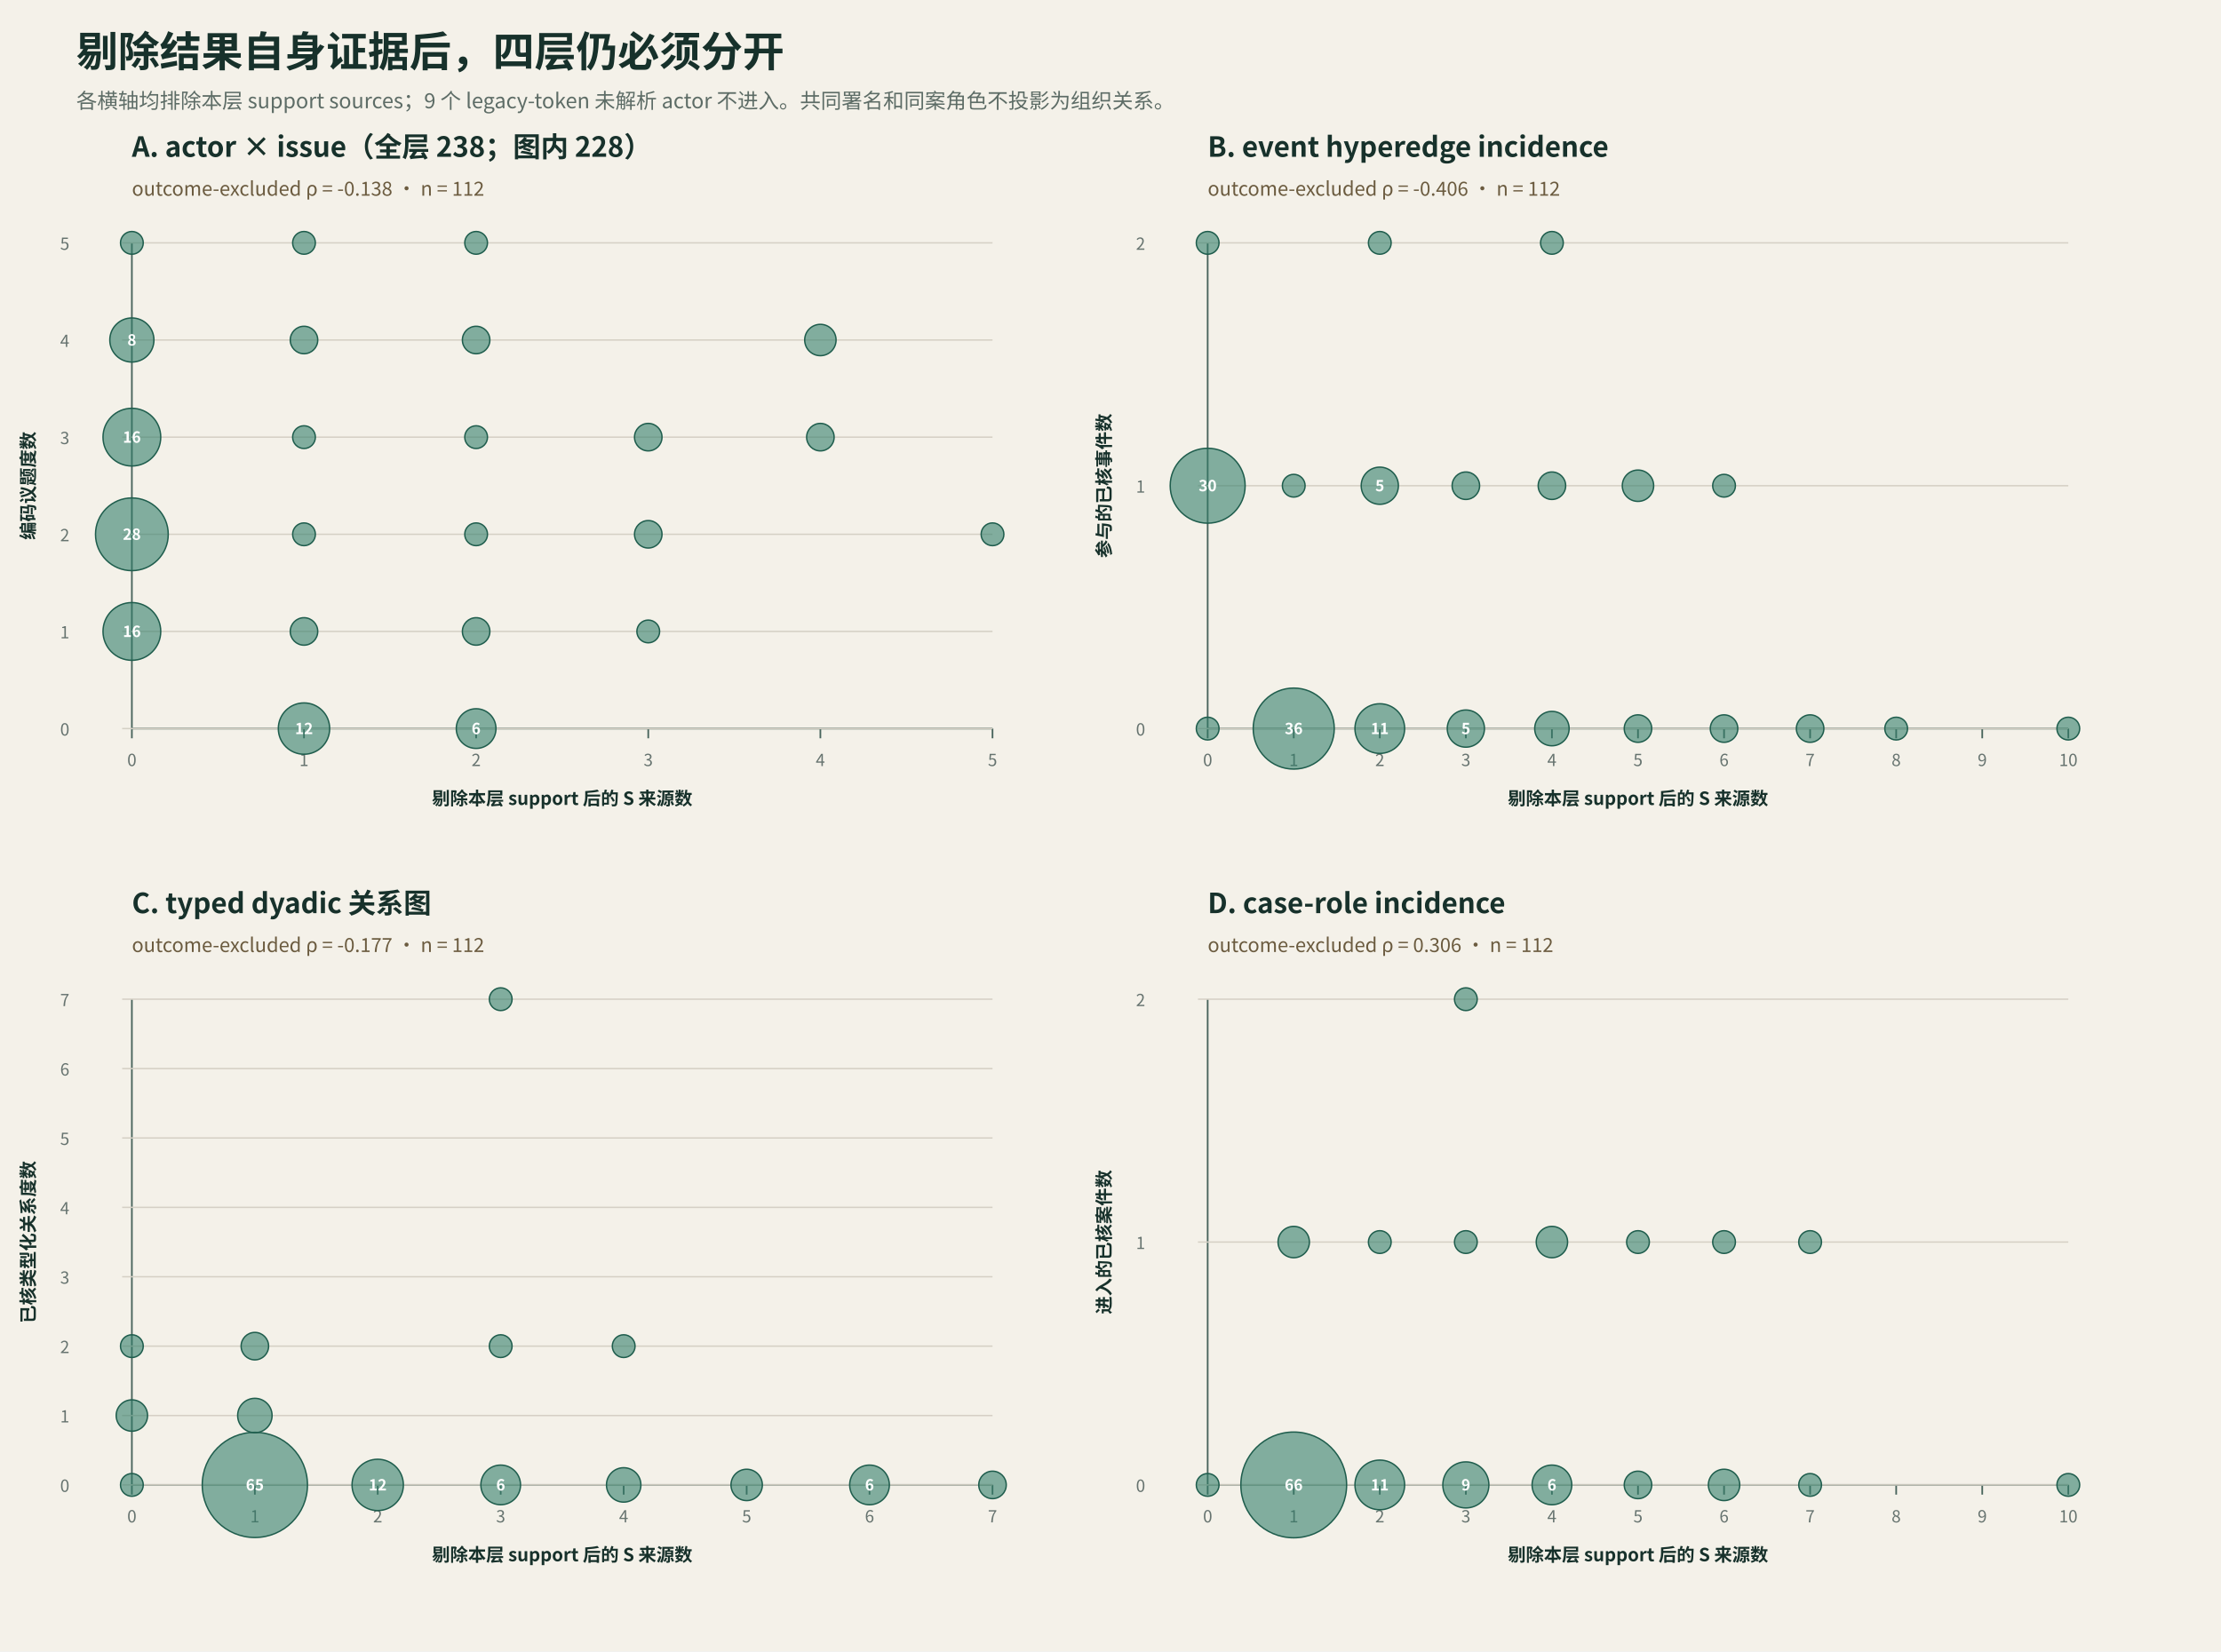
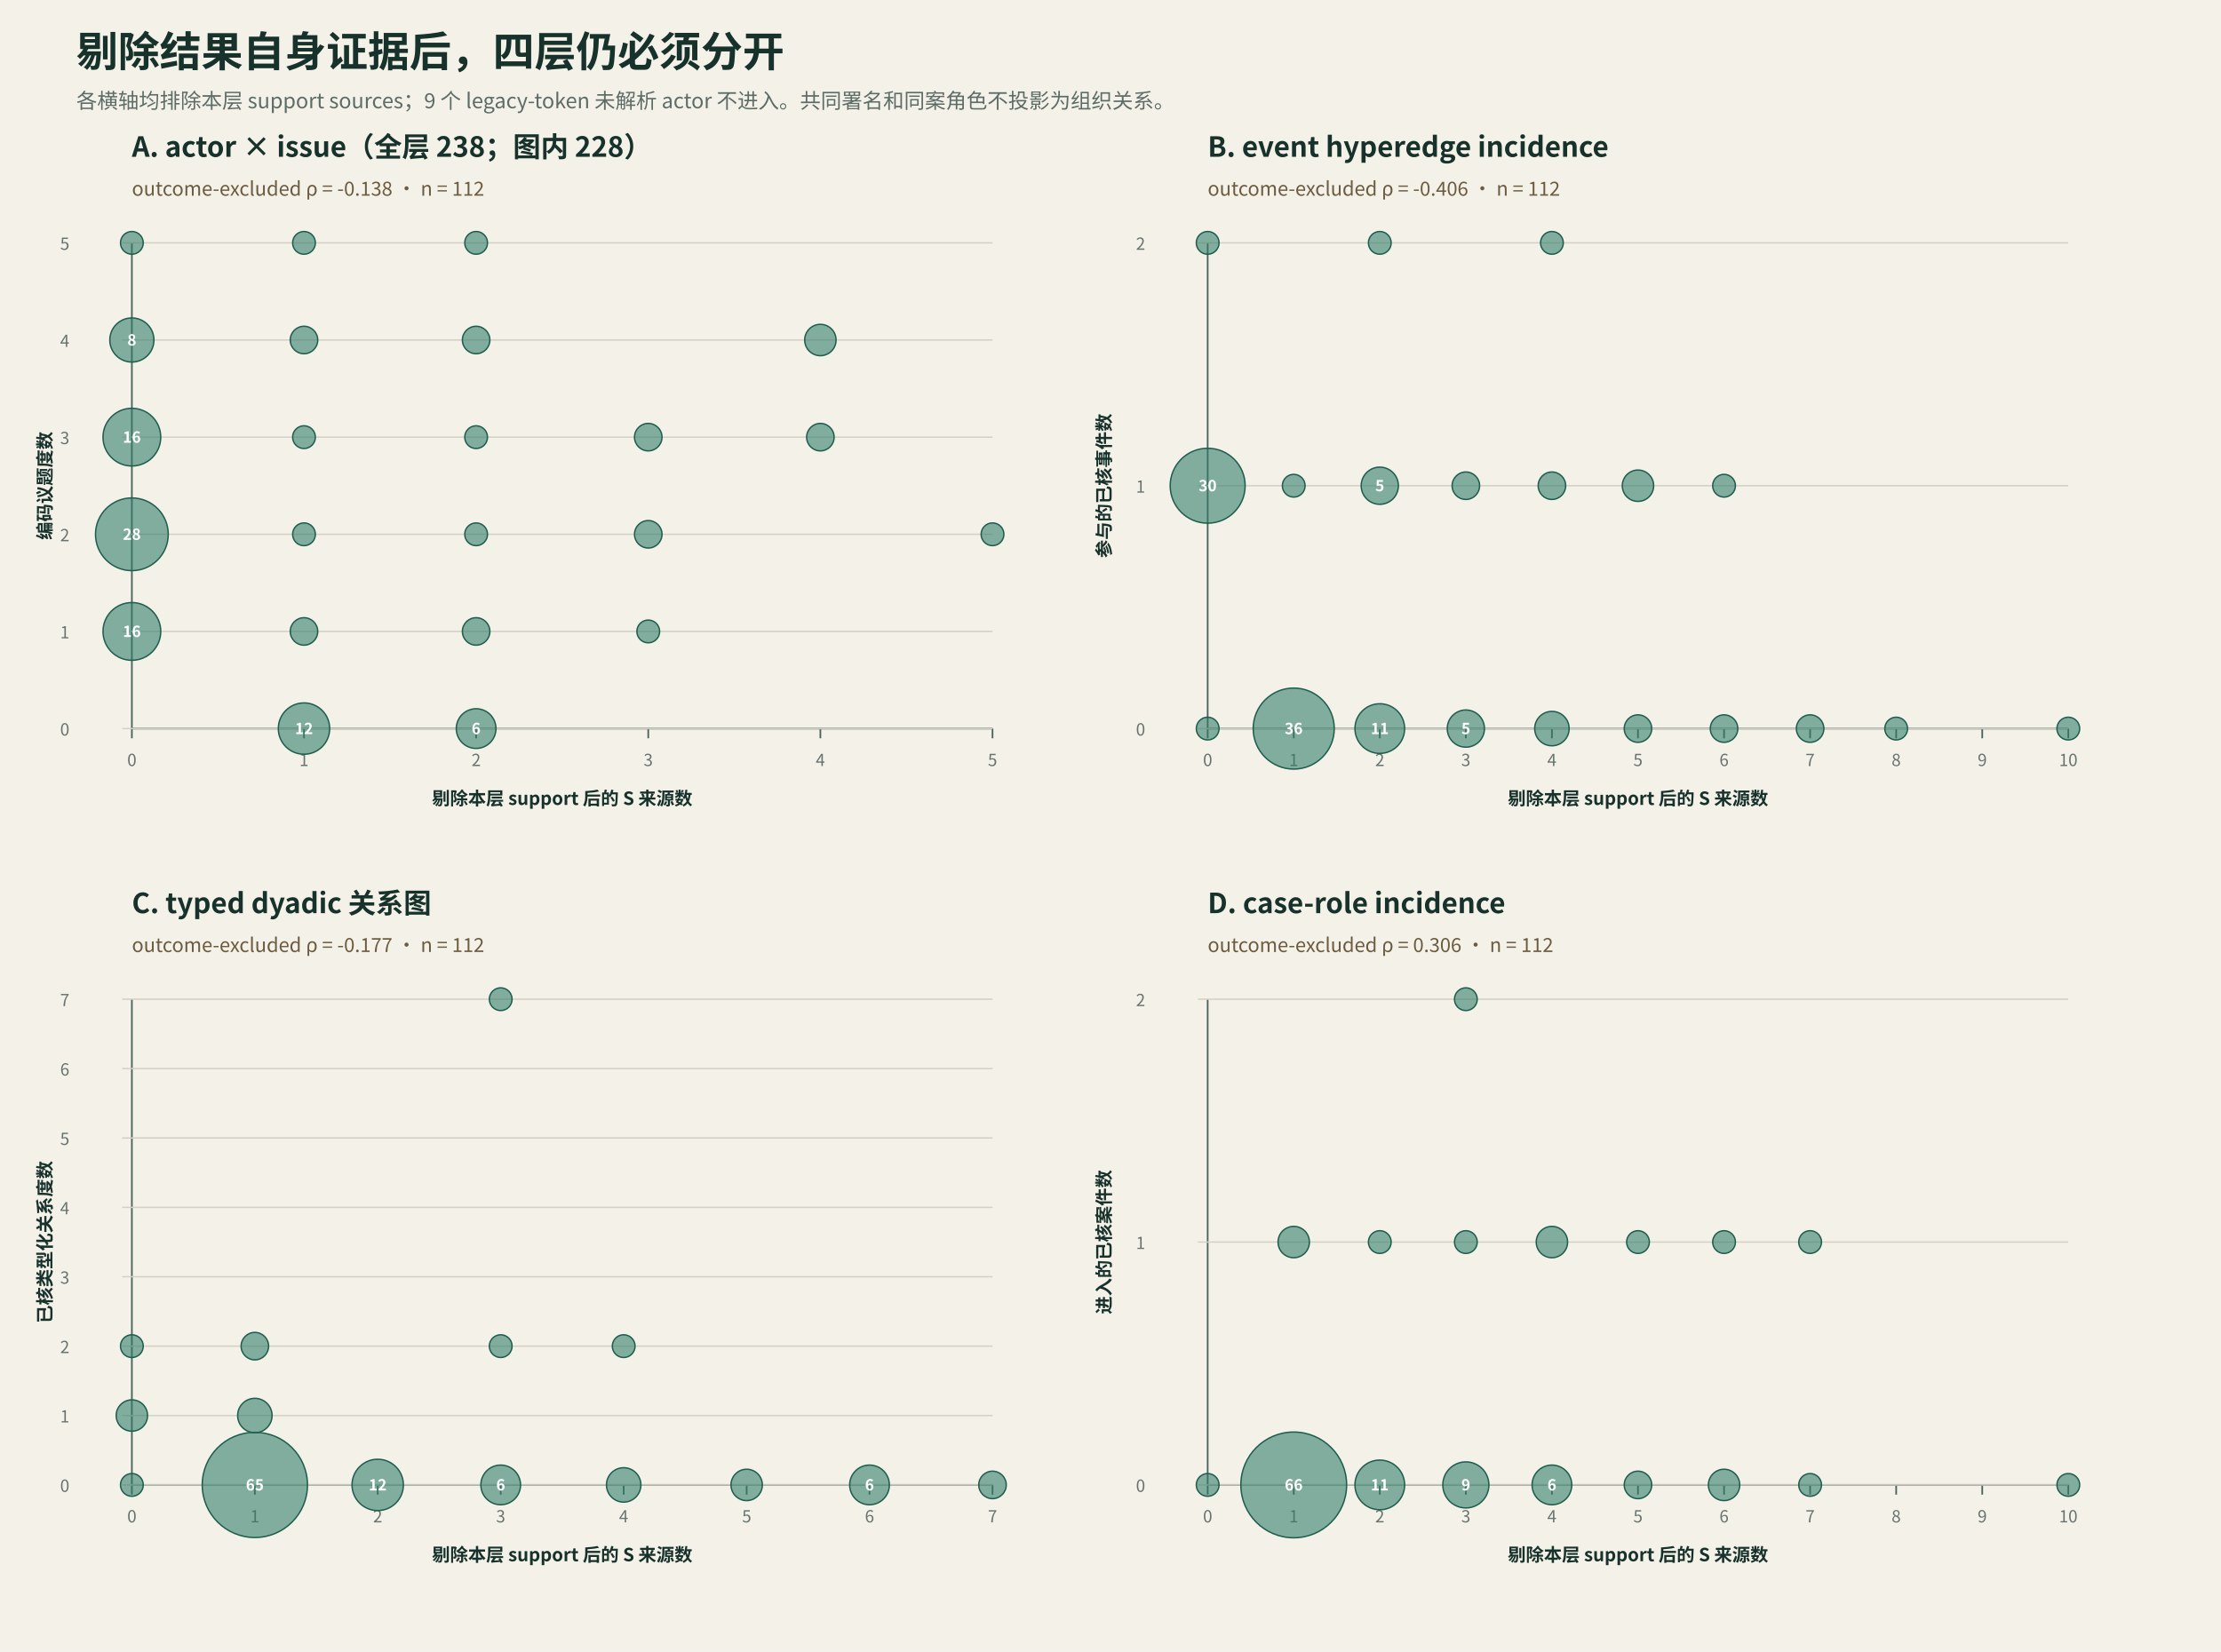
<svg xmlns="http://www.w3.org/2000/svg" width="1600" height="1190" viewBox="0 0 1600 1190" role="img" aria-labelledby="title desc">
  <rect width="1600" height="1190" fill="#f4f1e9" />
  <style>
text{font-family:"Noto Sans CJK SC","Microsoft YaHei",Arial,sans-serif;fill:#17312b}
.title{font-size:30px;font-weight:700}.subtitle{font-size:15px;fill:#5d6c66}
.panel-title{font-size:20px;font-weight:700}.panel-note{font-size:14px;fill:#6b5b3f}
.axis{stroke:#48645c;stroke-width:1.2}.grid{stroke:#d5d0c5;stroke-width:1}
.tick{font-size:12px;fill:#66736f}.axis-label{font-size:13px;font-weight:700}
.bubble{fill:#2f7d68;fill-opacity:.58;stroke:#1f5d4d;stroke-width:1}
.bubble-label{font-size:11px;fill:#fff;font-weight:700}
</style>
  <text x="55" y="48" class="title">剔除结果自身证据后，四层仍必须分开</text>
  <text x="55" y="78" class="subtitle">各横轴均排除本层 support sources；9 个 legacy-token 未解析 actor 不进入。共同署名和同案角色不投影为组织关系。</text>
  <text x="95" y="113" class="panel-title">A. actor × issue（全层 238；图内 228）</text>
  <text x="95" y="141" class="panel-note">outcome-excluded ρ = -0.138 · n = 112</text>
  <line x1="95" y1="525" x2="715" y2="525" class="axis" />
  <line x1="95" y1="175" x2="95" y2="525" class="axis" />
  <line x1="95.0" y1="525" x2="95.0" y2="532" class="axis" />
  <text x="95.0" y="552" class="tick" text-anchor="middle">0</text>
  <line x1="219.0" y1="525" x2="219.0" y2="532" class="axis" />
  <text x="219.0" y="552" class="tick" text-anchor="middle">1</text>
  <line x1="343.0" y1="525" x2="343.0" y2="532" class="axis" />
  <text x="343.0" y="552" class="tick" text-anchor="middle">2</text>
  <line x1="467.0" y1="525" x2="467.0" y2="532" class="axis" />
  <text x="467.0" y="552" class="tick" text-anchor="middle">3</text>
  <line x1="591.0" y1="525" x2="591.0" y2="532" class="axis" />
  <text x="591.0" y="552" class="tick" text-anchor="middle">4</text>
  <line x1="715.0" y1="525" x2="715.0" y2="532" class="axis" />
  <text x="715.0" y="552" class="tick" text-anchor="middle">5</text>
  <line x1="88" y1="525.0" x2="715" y2="525.0" class="grid" />
  <text x="50" y="530.0" class="tick" text-anchor="end">0</text>
  <line x1="88" y1="455.0" x2="715" y2="455.0" class="grid" />
  <text x="50" y="460.0" class="tick" text-anchor="end">1</text>
  <line x1="88" y1="385.0" x2="715" y2="385.0" class="grid" />
  <text x="50" y="390.0" class="tick" text-anchor="end">2</text>
  <line x1="88" y1="315.0" x2="715" y2="315.0" class="grid" />
  <text x="50" y="320.0" class="tick" text-anchor="end">3</text>
  <line x1="88" y1="245.0" x2="715" y2="245.0" class="grid" />
  <text x="50" y="250.0" class="tick" text-anchor="end">4</text>
  <line x1="88" y1="175.0" x2="715" y2="175.0" class="grid" />
  <text x="50" y="180.0" class="tick" text-anchor="end">5</text>
  <circle cx="95.0" cy="455.0" r="20.8" class="bubble" />
  <text x="95.0" y="459.0" class="bubble-label" text-anchor="middle">16</text>
  <circle cx="95.0" cy="385.0" r="26.2" class="bubble" />
  <text x="95.0" y="389.0" class="bubble-label" text-anchor="middle">28</text>
  <circle cx="95.0" cy="315.0" r="20.8" class="bubble" />
  <text x="95.0" y="319.0" class="bubble-label" text-anchor="middle">16</text>
  <circle cx="95.0" cy="245.0" r="15.9" class="bubble" />
  <text x="95.0" y="249.0" class="bubble-label" text-anchor="middle">8</text>
  <circle cx="95.0" cy="175.0" r="8.2" class="bubble" />
  <circle cx="219.0" cy="525.0" r="18.5" class="bubble" />
  <text x="219.0" y="529.0" class="bubble-label" text-anchor="middle">12</text>
  <circle cx="219.0" cy="455.0" r="9.9" class="bubble" />
  <circle cx="219.0" cy="385.0" r="8.2" class="bubble" />
  <circle cx="219.0" cy="315.0" r="8.2" class="bubble" />
  <circle cx="219.0" cy="245.0" r="9.9" class="bubble" />
  <circle cx="219.0" cy="175.0" r="8.2" class="bubble" />
  <circle cx="343.0" cy="525.0" r="14.3" class="bubble" />
  <text x="343.0" y="529.0" class="bubble-label" text-anchor="middle">6</text>
  <circle cx="343.0" cy="455.0" r="9.9" class="bubble" />
  <circle cx="343.0" cy="385.0" r="8.2" class="bubble" />
  <circle cx="343.0" cy="315.0" r="8.2" class="bubble" />
  <circle cx="343.0" cy="245.0" r="9.9" class="bubble" />
  <circle cx="343.0" cy="175.0" r="8.2" class="bubble" />
  <circle cx="467.0" cy="455.0" r="8.2" class="bubble" />
  <circle cx="467.0" cy="385.0" r="9.9" class="bubble" />
  <circle cx="467.0" cy="315.0" r="9.9" class="bubble" />
  <circle cx="591.0" cy="315.0" r="9.9" class="bubble" />
  <circle cx="591.0" cy="245.0" r="11.3" class="bubble" />
  <circle cx="715.0" cy="385.0" r="8.2" class="bubble" />
  <text x="405.0" y="580" class="axis-label" text-anchor="middle">剔除本层 support 后的 S 来源数</text>
-   <text transform="translate(25,350.0) rotate(-90)" class="axis-label" text-anchor="middle">编码议题度数</text>
+   <text transform="translate(37,350.0) rotate(-90)" class="axis-label" text-anchor="middle">编码议题度数</text>
  <text x="870" y="113" class="panel-title">B. event hyperedge incidence</text>
  <text x="870" y="141" class="panel-note">outcome-excluded ρ = -0.406 · n = 112</text>
  <line x1="870" y1="525" x2="1490" y2="525" class="axis" />
  <line x1="870" y1="175" x2="870" y2="525" class="axis" />
  <line x1="870.0" y1="525" x2="870.0" y2="532" class="axis" />
  <text x="870.0" y="552" class="tick" text-anchor="middle">0</text>
  <line x1="932.0" y1="525" x2="932.0" y2="532" class="axis" />
  <text x="932.0" y="552" class="tick" text-anchor="middle">1</text>
  <line x1="994.0" y1="525" x2="994.0" y2="532" class="axis" />
  <text x="994.0" y="552" class="tick" text-anchor="middle">2</text>
  <line x1="1056.0" y1="525" x2="1056.0" y2="532" class="axis" />
  <text x="1056.0" y="552" class="tick" text-anchor="middle">3</text>
  <line x1="1118.0" y1="525" x2="1118.0" y2="532" class="axis" />
  <text x="1118.0" y="552" class="tick" text-anchor="middle">4</text>
  <line x1="1180.0" y1="525" x2="1180.0" y2="532" class="axis" />
  <text x="1180.0" y="552" class="tick" text-anchor="middle">5</text>
  <line x1="1242.0" y1="525" x2="1242.0" y2="532" class="axis" />
  <text x="1242.0" y="552" class="tick" text-anchor="middle">6</text>
  <line x1="1304.0" y1="525" x2="1304.0" y2="532" class="axis" />
  <text x="1304.0" y="552" class="tick" text-anchor="middle">7</text>
  <line x1="1366.0" y1="525" x2="1366.0" y2="532" class="axis" />
  <text x="1366.0" y="552" class="tick" text-anchor="middle">8</text>
  <line x1="1428.0" y1="525" x2="1428.0" y2="532" class="axis" />
  <text x="1428.0" y="552" class="tick" text-anchor="middle">9</text>
  <line x1="1490.0" y1="525" x2="1490.0" y2="532" class="axis" />
  <text x="1490.0" y="552" class="tick" text-anchor="middle">10</text>
  <line x1="863" y1="525.0" x2="1490" y2="525.0" class="grid" />
  <text x="825" y="530.0" class="tick" text-anchor="end">0</text>
  <line x1="863" y1="350.0" x2="1490" y2="350.0" class="grid" />
  <text x="825" y="355.0" class="tick" text-anchor="end">1</text>
  <line x1="863" y1="175.0" x2="1490" y2="175.0" class="grid" />
  <text x="825" y="180.0" class="tick" text-anchor="end">2</text>
  <circle cx="870.0" cy="525.0" r="8.2" class="bubble" />
  <circle cx="870.0" cy="350.0" r="27.0" class="bubble" />
  <text x="870.0" y="354.0" class="bubble-label" text-anchor="middle">30</text>
  <circle cx="870.0" cy="175.0" r="8.2" class="bubble" />
  <circle cx="932.0" cy="525.0" r="29.2" class="bubble" />
  <text x="932.0" y="529.0" class="bubble-label" text-anchor="middle">36</text>
  <circle cx="932.0" cy="350.0" r="8.2" class="bubble" />
  <circle cx="994.0" cy="525.0" r="17.9" class="bubble" />
  <text x="994.0" y="529.0" class="bubble-label" text-anchor="middle">11</text>
  <circle cx="994.0" cy="350.0" r="13.4" class="bubble" />
  <text x="994.0" y="354.0" class="bubble-label" text-anchor="middle">5</text>
  <circle cx="994.0" cy="175.0" r="8.2" class="bubble" />
  <circle cx="1056.0" cy="525.0" r="13.4" class="bubble" />
  <text x="1056.0" y="529.0" class="bubble-label" text-anchor="middle">5</text>
  <circle cx="1056.0" cy="350.0" r="9.9" class="bubble" />
  <circle cx="1118.0" cy="525.0" r="12.4" class="bubble" />
  <circle cx="1118.0" cy="350.0" r="9.9" class="bubble" />
  <circle cx="1118.0" cy="175.0" r="8.2" class="bubble" />
  <circle cx="1180.0" cy="525.0" r="9.9" class="bubble" />
  <circle cx="1180.0" cy="350.0" r="11.3" class="bubble" />
  <circle cx="1242.0" cy="525.0" r="9.9" class="bubble" />
  <circle cx="1242.0" cy="350.0" r="8.2" class="bubble" />
  <circle cx="1304.0" cy="525.0" r="9.9" class="bubble" />
  <circle cx="1366.0" cy="525.0" r="8.2" class="bubble" />
  <circle cx="1490.0" cy="525.0" r="8.2" class="bubble" />
  <text x="1180.0" y="580" class="axis-label" text-anchor="middle">剔除本层 support 后的 S 来源数</text>
  <text transform="translate(800,350.0) rotate(-90)" class="axis-label" text-anchor="middle">参与的已核事件数</text>
  <text x="95" y="658" class="panel-title">C. typed dyadic 关系图</text>
  <text x="95" y="686" class="panel-note">outcome-excluded ρ = -0.177 · n = 112</text>
  <line x1="95" y1="1070" x2="715" y2="1070" class="axis" />
  <line x1="95" y1="720" x2="95" y2="1070" class="axis" />
  <line x1="95.0" y1="1070" x2="95.0" y2="1077" class="axis" />
  <text x="95.0" y="1097" class="tick" text-anchor="middle">0</text>
  <line x1="183.6" y1="1070" x2="183.6" y2="1077" class="axis" />
  <text x="183.6" y="1097" class="tick" text-anchor="middle">1</text>
  <line x1="272.1" y1="1070" x2="272.1" y2="1077" class="axis" />
  <text x="272.1" y="1097" class="tick" text-anchor="middle">2</text>
  <line x1="360.7" y1="1070" x2="360.7" y2="1077" class="axis" />
  <text x="360.7" y="1097" class="tick" text-anchor="middle">3</text>
  <line x1="449.3" y1="1070" x2="449.3" y2="1077" class="axis" />
  <text x="449.3" y="1097" class="tick" text-anchor="middle">4</text>
  <line x1="537.9" y1="1070" x2="537.9" y2="1077" class="axis" />
  <text x="537.9" y="1097" class="tick" text-anchor="middle">5</text>
  <line x1="626.4" y1="1070" x2="626.4" y2="1077" class="axis" />
  <text x="626.4" y="1097" class="tick" text-anchor="middle">6</text>
  <line x1="715.0" y1="1070" x2="715.0" y2="1077" class="axis" />
  <text x="715.0" y="1097" class="tick" text-anchor="middle">7</text>
  <line x1="88" y1="1070.0" x2="715" y2="1070.0" class="grid" />
  <text x="50" y="1075.0" class="tick" text-anchor="end">0</text>
  <line x1="88" y1="1020.0" x2="715" y2="1020.0" class="grid" />
  <text x="50" y="1025.0" class="tick" text-anchor="end">1</text>
  <line x1="88" y1="970.0" x2="715" y2="970.0" class="grid" />
  <text x="50" y="975.0" class="tick" text-anchor="end">2</text>
  <line x1="88" y1="920.0" x2="715" y2="920.0" class="grid" />
  <text x="50" y="925.0" class="tick" text-anchor="end">3</text>
  <line x1="88" y1="870.0" x2="715" y2="870.0" class="grid" />
  <text x="50" y="875.0" class="tick" text-anchor="end">4</text>
  <line x1="88" y1="820.0" x2="715" y2="820.0" class="grid" />
  <text x="50" y="825.0" class="tick" text-anchor="end">5</text>
  <line x1="88" y1="770.0" x2="715" y2="770.0" class="grid" />
  <text x="50" y="775.0" class="tick" text-anchor="end">6</text>
  <line x1="88" y1="720.0" x2="715" y2="720.0" class="grid" />
  <text x="50" y="725.0" class="tick" text-anchor="end">7</text>
  <circle cx="95.0" cy="1070.0" r="8.2" class="bubble" />
  <circle cx="95.0" cy="1020.0" r="11.3" class="bubble" />
  <circle cx="95.0" cy="970.0" r="8.2" class="bubble" />
  <circle cx="183.6" cy="1070.0" r="37.9" class="bubble" />
  <text x="183.6" y="1074.0" class="bubble-label" text-anchor="middle">65</text>
  <circle cx="183.6" cy="1020.0" r="12.4" class="bubble" />
  <circle cx="183.6" cy="970.0" r="9.9" class="bubble" />
  <circle cx="272.1" cy="1070.0" r="18.5" class="bubble" />
  <text x="272.1" y="1074.0" class="bubble-label" text-anchor="middle">12</text>
  <circle cx="360.7" cy="1070.0" r="14.3" class="bubble" />
  <text x="360.7" y="1074.0" class="bubble-label" text-anchor="middle">6</text>
  <circle cx="360.7" cy="970.0" r="8.2" class="bubble" />
  <circle cx="360.7" cy="720.0" r="8.2" class="bubble" />
  <circle cx="449.3" cy="1070.0" r="12.4" class="bubble" />
  <circle cx="449.3" cy="970.0" r="8.2" class="bubble" />
  <circle cx="537.9" cy="1070.0" r="11.3" class="bubble" />
  <circle cx="626.4" cy="1070.0" r="14.3" class="bubble" />
  <text x="626.4" y="1074.0" class="bubble-label" text-anchor="middle">6</text>
  <circle cx="715.0" cy="1070.0" r="9.9" class="bubble" />
  <text x="405.0" y="1125" class="axis-label" text-anchor="middle">剔除本层 support 后的 S 来源数</text>
-   <text transform="translate(25,895.0) rotate(-90)" class="axis-label" text-anchor="middle">已核类型化关系度数</text>
+   <text transform="translate(37,895.0) rotate(-90)" class="axis-label" text-anchor="middle">已核类型化关系度数</text>
  <text x="870" y="658" class="panel-title">D. case-role incidence</text>
  <text x="870" y="686" class="panel-note">outcome-excluded ρ = 0.306 · n = 112</text>
  <line x1="870" y1="1070" x2="1490" y2="1070" class="axis" />
  <line x1="870" y1="720" x2="870" y2="1070" class="axis" />
  <line x1="870.0" y1="1070" x2="870.0" y2="1077" class="axis" />
  <text x="870.0" y="1097" class="tick" text-anchor="middle">0</text>
  <line x1="932.0" y1="1070" x2="932.0" y2="1077" class="axis" />
  <text x="932.0" y="1097" class="tick" text-anchor="middle">1</text>
  <line x1="994.0" y1="1070" x2="994.0" y2="1077" class="axis" />
  <text x="994.0" y="1097" class="tick" text-anchor="middle">2</text>
  <line x1="1056.0" y1="1070" x2="1056.0" y2="1077" class="axis" />
  <text x="1056.0" y="1097" class="tick" text-anchor="middle">3</text>
  <line x1="1118.0" y1="1070" x2="1118.0" y2="1077" class="axis" />
  <text x="1118.0" y="1097" class="tick" text-anchor="middle">4</text>
  <line x1="1180.0" y1="1070" x2="1180.0" y2="1077" class="axis" />
  <text x="1180.0" y="1097" class="tick" text-anchor="middle">5</text>
  <line x1="1242.0" y1="1070" x2="1242.0" y2="1077" class="axis" />
  <text x="1242.0" y="1097" class="tick" text-anchor="middle">6</text>
  <line x1="1304.0" y1="1070" x2="1304.0" y2="1077" class="axis" />
  <text x="1304.0" y="1097" class="tick" text-anchor="middle">7</text>
  <line x1="1366.0" y1="1070" x2="1366.0" y2="1077" class="axis" />
  <text x="1366.0" y="1097" class="tick" text-anchor="middle">8</text>
  <line x1="1428.0" y1="1070" x2="1428.0" y2="1077" class="axis" />
  <text x="1428.0" y="1097" class="tick" text-anchor="middle">9</text>
  <line x1="1490.0" y1="1070" x2="1490.0" y2="1077" class="axis" />
  <text x="1490.0" y="1097" class="tick" text-anchor="middle">10</text>
  <line x1="863" y1="1070.0" x2="1490" y2="1070.0" class="grid" />
  <text x="825" y="1075.0" class="tick" text-anchor="end">0</text>
  <line x1="863" y1="895.0" x2="1490" y2="895.0" class="grid" />
  <text x="825" y="900.0" class="tick" text-anchor="end">1</text>
  <line x1="863" y1="720.0" x2="1490" y2="720.0" class="grid" />
  <text x="825" y="725.0" class="tick" text-anchor="end">2</text>
  <circle cx="870.0" cy="1070.0" r="8.2" class="bubble" />
  <circle cx="932.0" cy="1070.0" r="38.1" class="bubble" />
  <text x="932.0" y="1074.0" class="bubble-label" text-anchor="middle">66</text>
  <circle cx="932.0" cy="895.0" r="11.3" class="bubble" />
  <circle cx="994.0" cy="1070.0" r="17.9" class="bubble" />
  <text x="994.0" y="1074.0" class="bubble-label" text-anchor="middle">11</text>
  <circle cx="994.0" cy="895.0" r="8.2" class="bubble" />
  <circle cx="1056.0" cy="1070.0" r="16.6" class="bubble" />
  <text x="1056.0" y="1074.0" class="bubble-label" text-anchor="middle">9</text>
  <circle cx="1056.0" cy="895.0" r="8.2" class="bubble" />
  <circle cx="1056.0" cy="720.0" r="8.2" class="bubble" />
  <circle cx="1118.0" cy="1070.0" r="14.3" class="bubble" />
  <text x="1118.0" y="1074.0" class="bubble-label" text-anchor="middle">6</text>
  <circle cx="1118.0" cy="895.0" r="11.3" class="bubble" />
  <circle cx="1180.0" cy="1070.0" r="9.9" class="bubble" />
  <circle cx="1180.0" cy="895.0" r="8.2" class="bubble" />
  <circle cx="1242.0" cy="1070.0" r="11.3" class="bubble" />
  <circle cx="1242.0" cy="895.0" r="8.2" class="bubble" />
  <circle cx="1304.0" cy="1070.0" r="8.2" class="bubble" />
  <circle cx="1304.0" cy="895.0" r="8.2" class="bubble" />
  <circle cx="1490.0" cy="1070.0" r="8.2" class="bubble" />
  <text x="1180.0" y="1125" class="axis-label" text-anchor="middle">剔除本层 support 后的 S 来源数</text>
  <text transform="translate(800,895.0) rotate(-90)" class="axis-label" text-anchor="middle">进入的已核案件数</text>
</svg>
